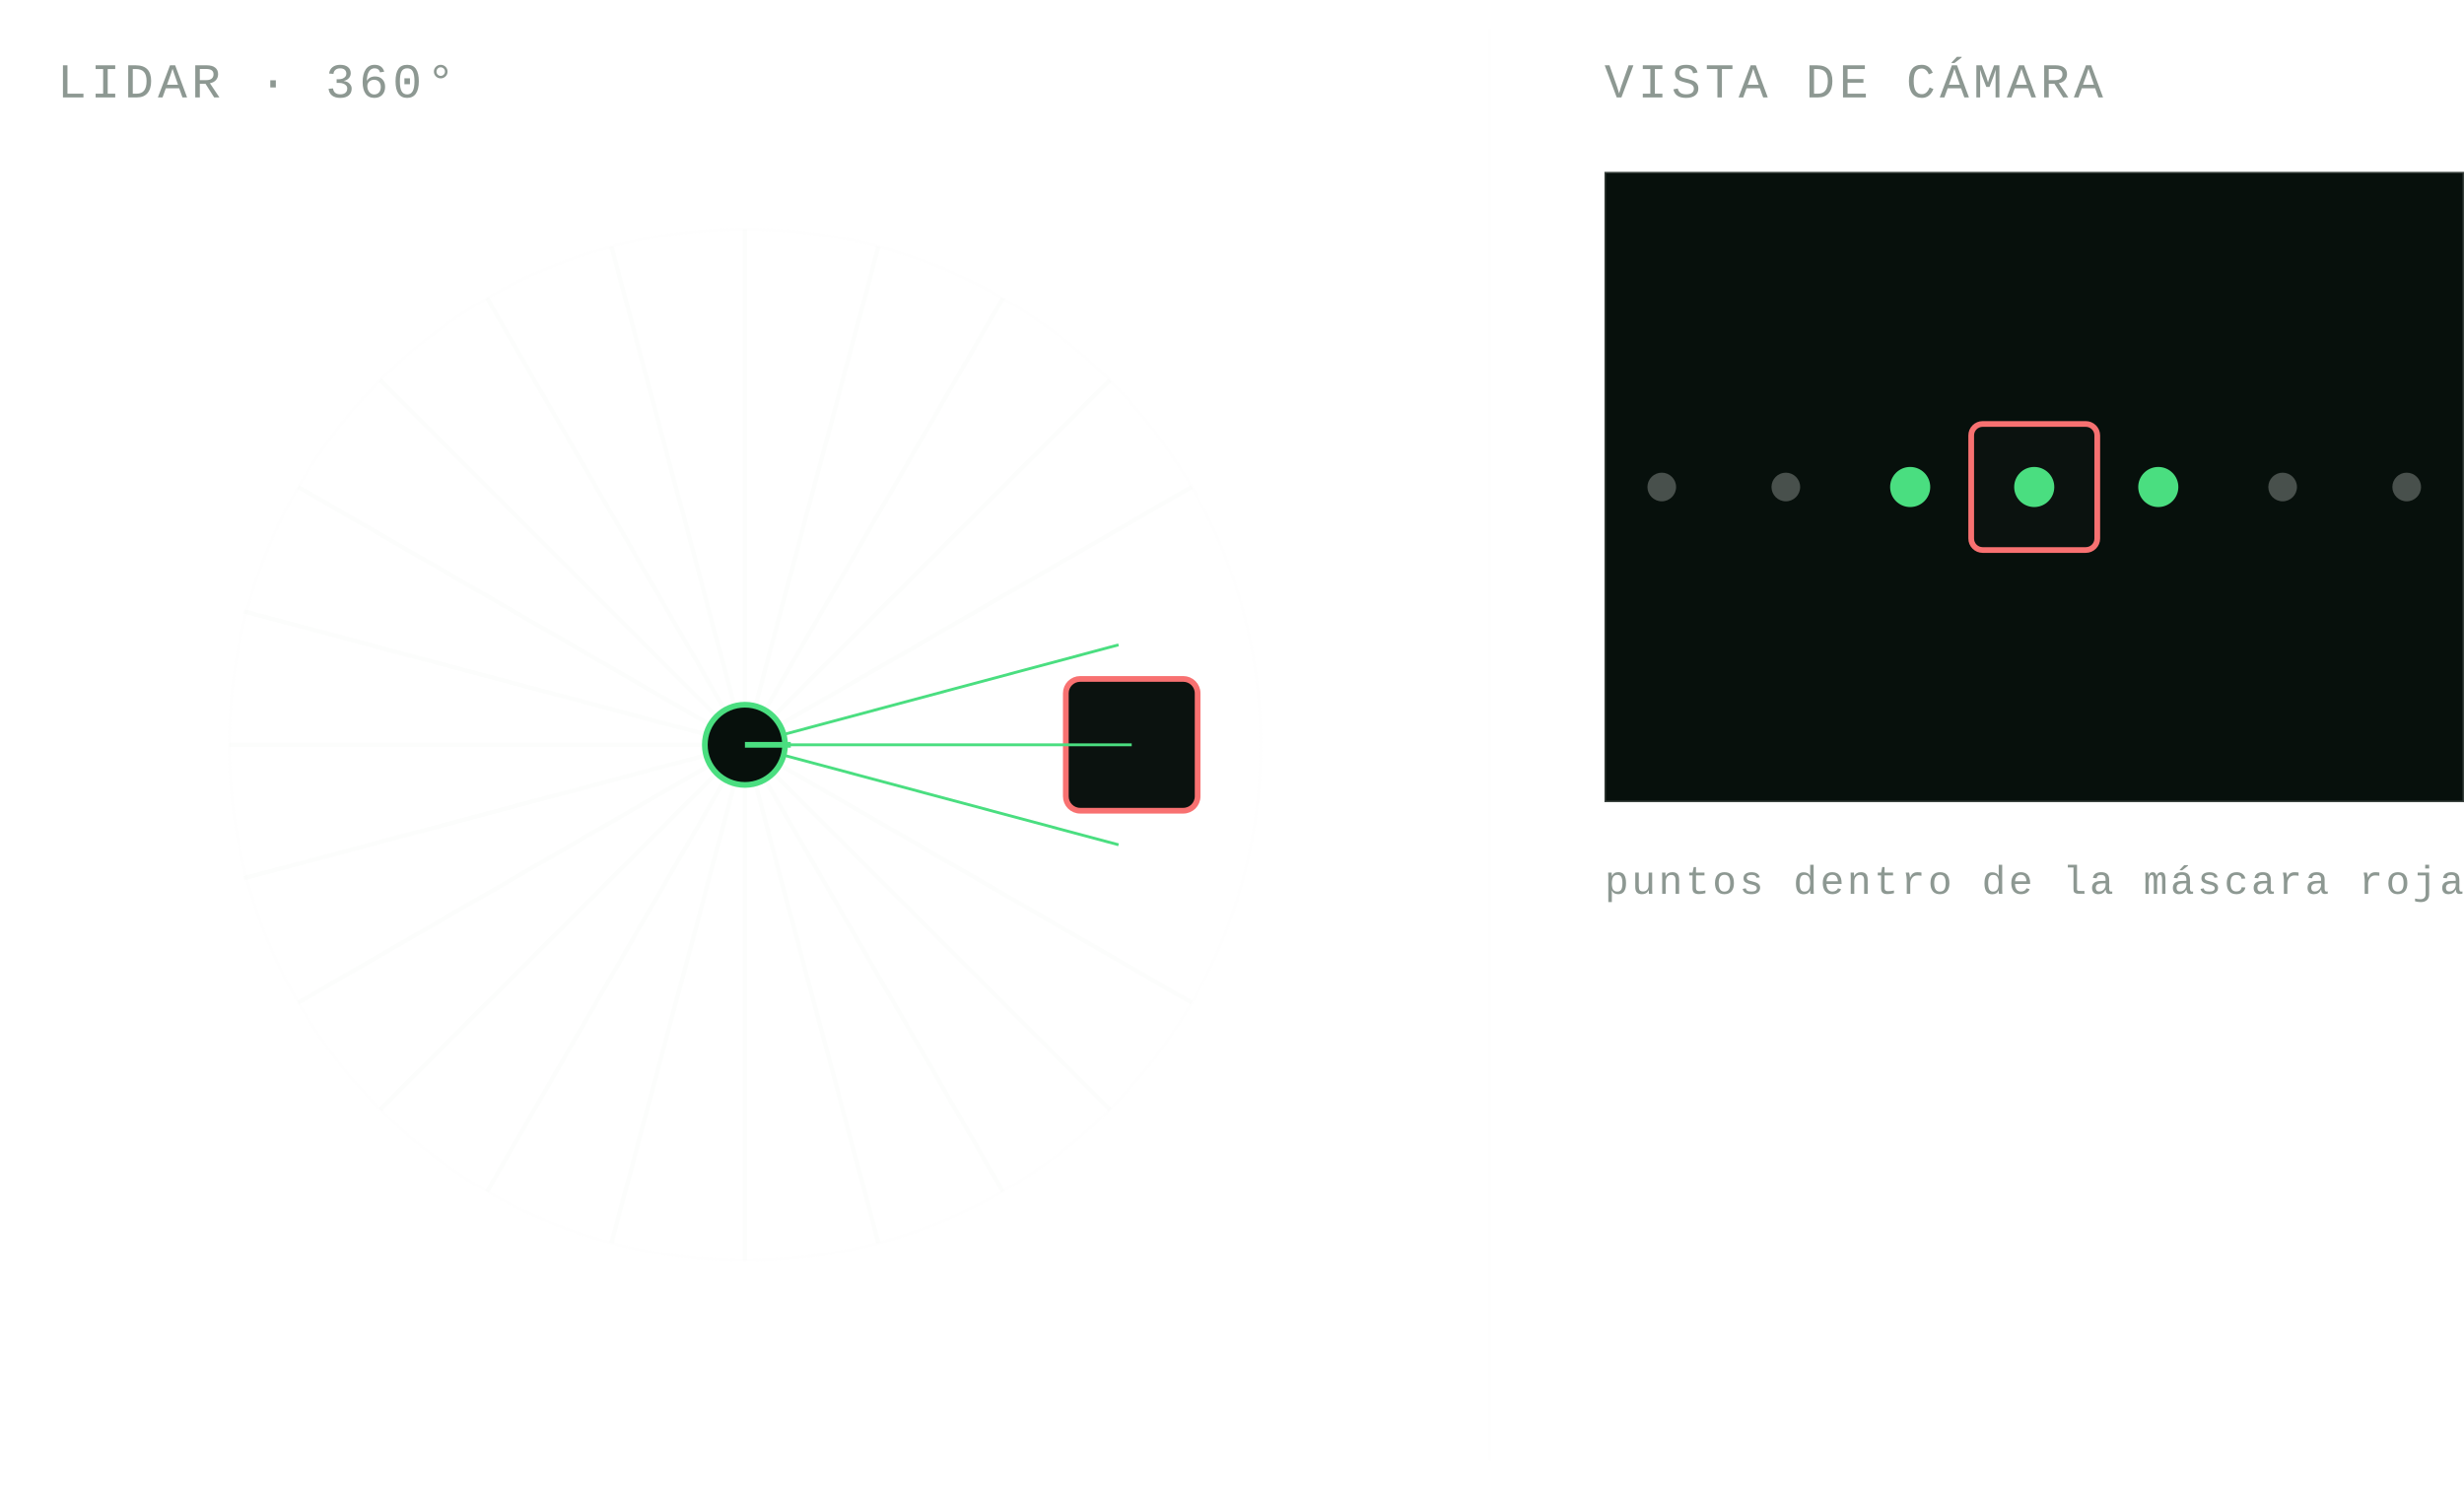
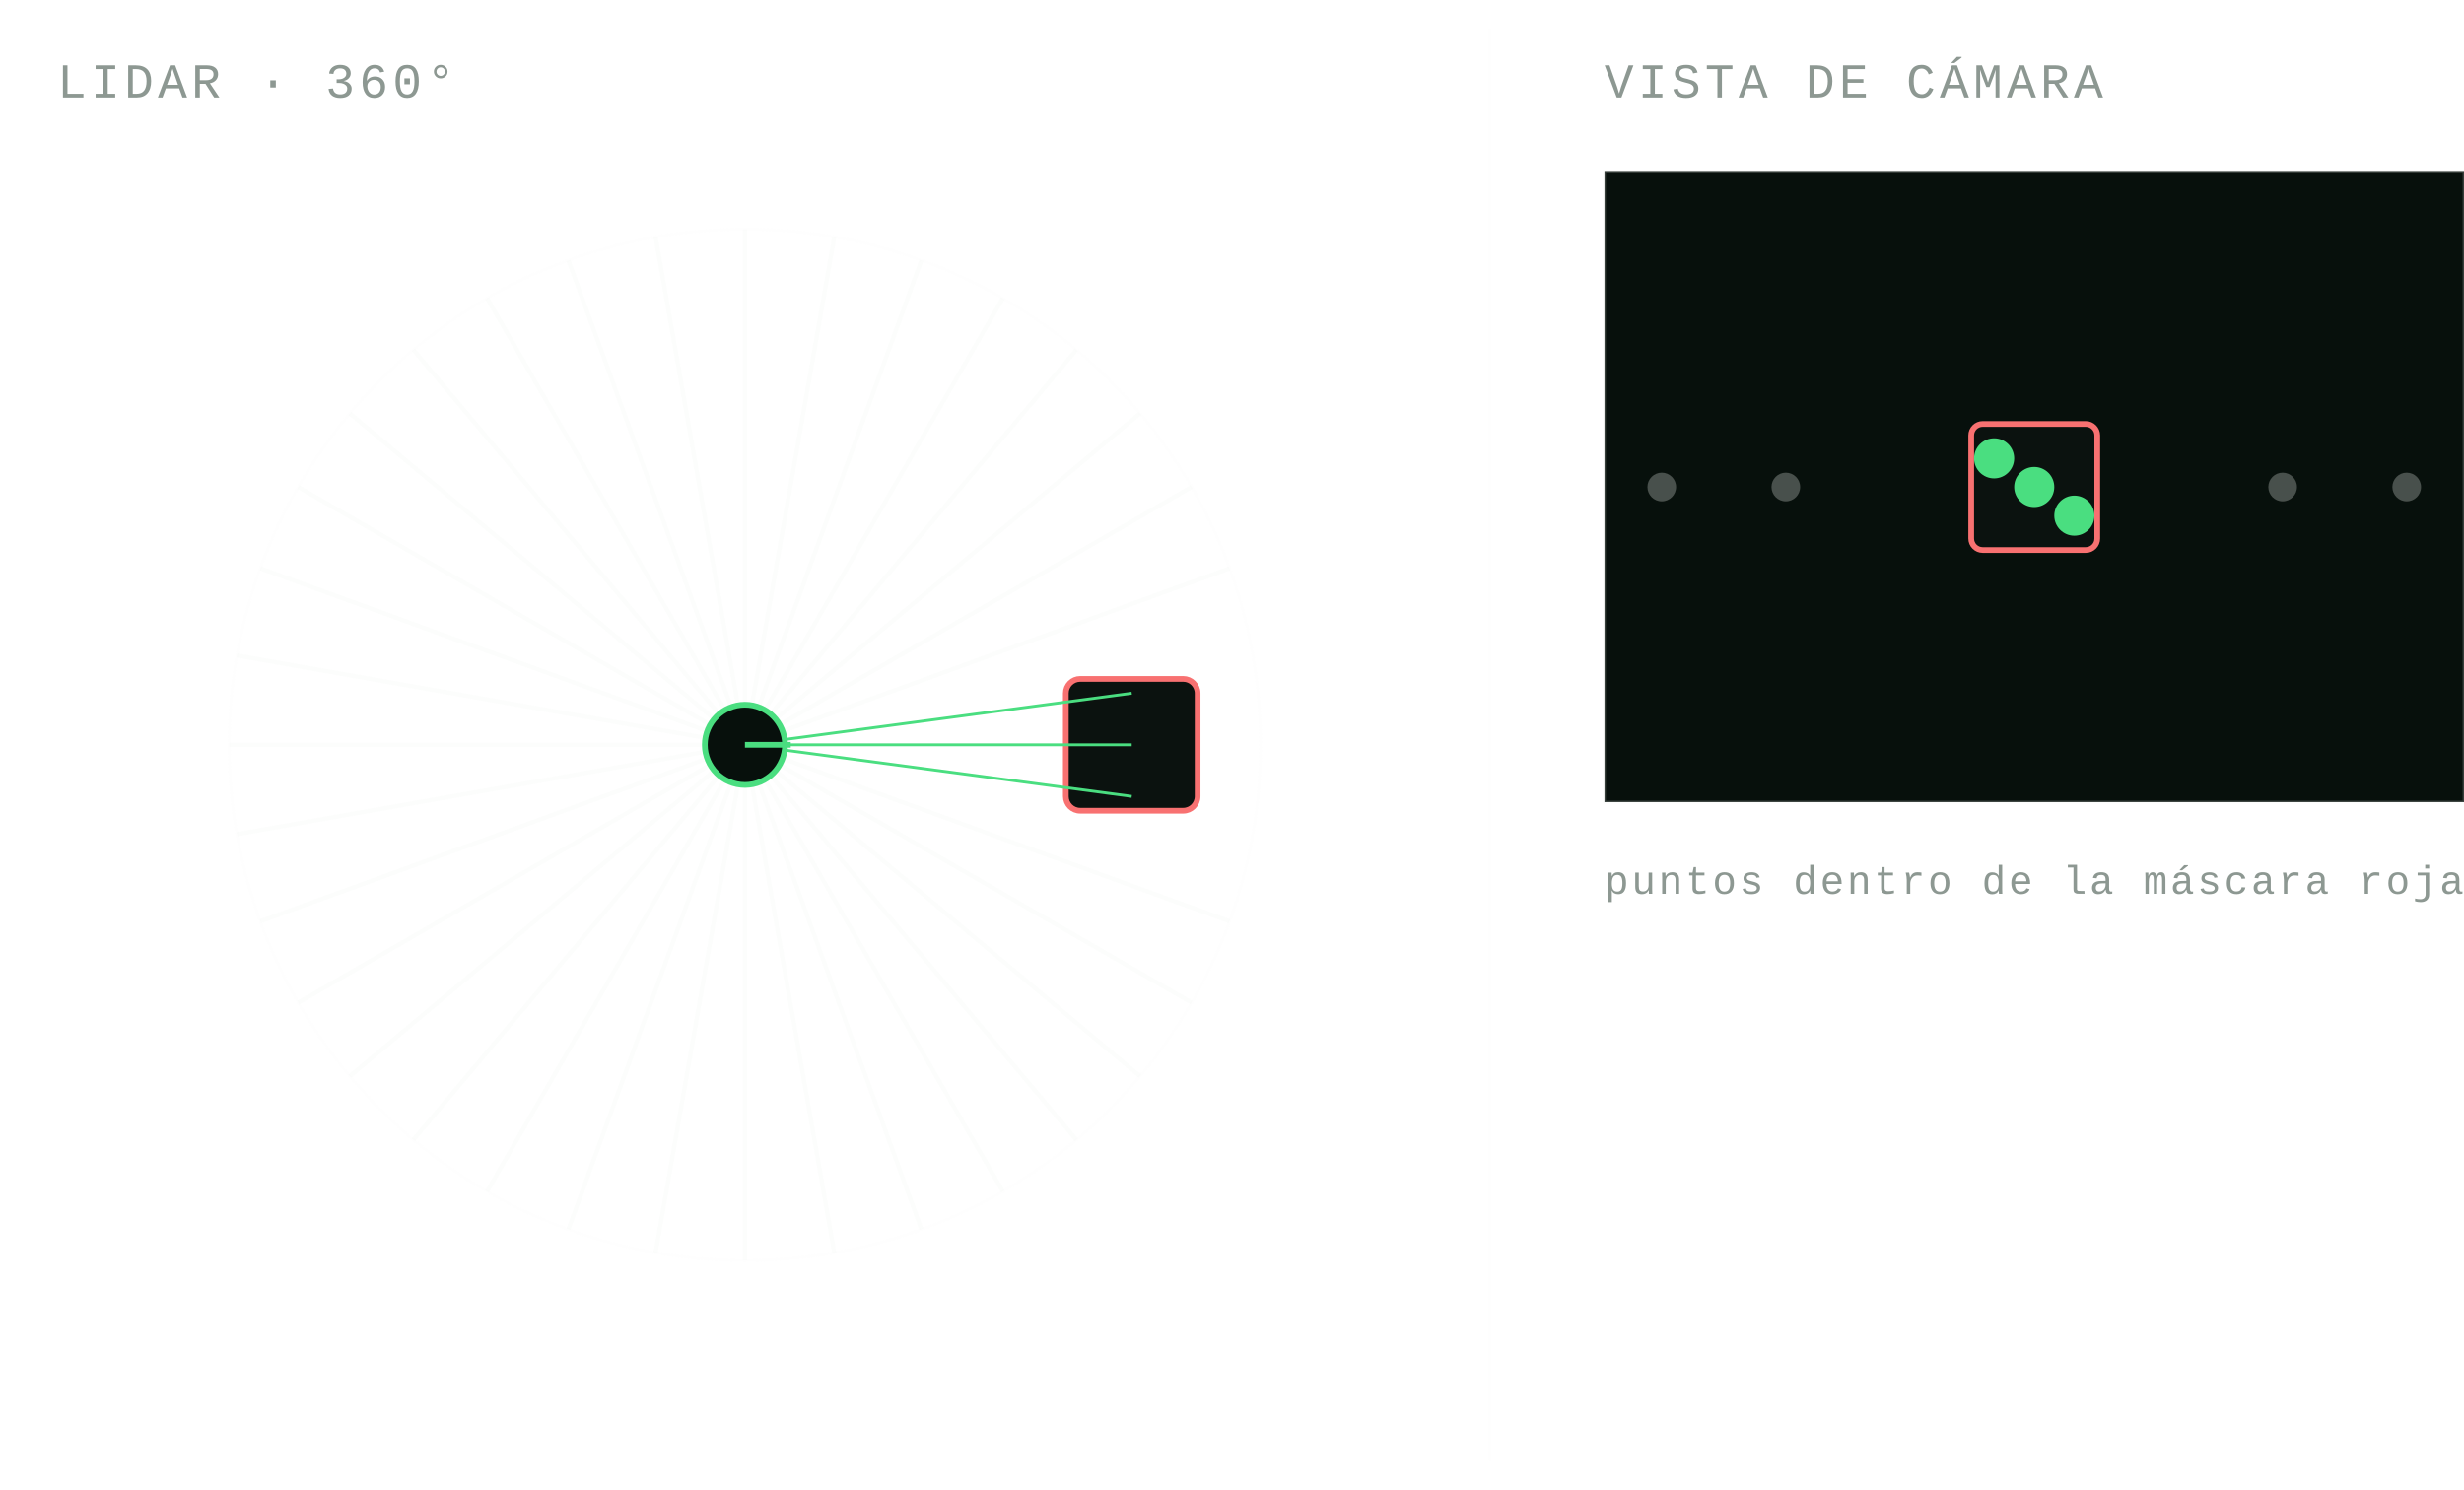
<svg xmlns="http://www.w3.org/2000/svg" viewBox="0 0 860 520" role="img" aria-labelledby="title desc">
  <line x1="520" y1="10" x2="520" y2="510" stroke="#f2f6f1" stroke-opacity=".1" />
  <g transform="translate(20,20)">
    <text x="0" y="14" fill="#8d9892" font-family="'JetBrains Mono', 'Courier New', monospace" font-size="17" letter-spacing="1.5">LIDAR · 360°</text>
    <circle cx="240" cy="240" r="180" fill="none" stroke="#f2f6f1" stroke-opacity=".08" />
    <g stroke="#f2f6f1" stroke-opacity=".18" stroke-width="1.5">
+       <line x1="240" y1="240" x2="409.1" y2="301.6" />
      <line x1="240" y1="240" x2="395.9" y2="330" />
-       <line x1="240" y1="240" x2="367.3" y2="367.3" />
+       <line x1="240" y1="240" x2="377.9" y2="355.7" />
+       <line x1="240" y1="240" x2="355.7" y2="377.9" />
      <line x1="240" y1="240" x2="330" y2="395.9" />
-       <line x1="240" y1="240" x2="286.6" y2="413.9" />
+       <line x1="240" y1="240" x2="301.6" y2="409.1" />
+       <line x1="240" y1="240" x2="271.2" y2="417.3" />
      <line x1="240" y1="240" x2="240" y2="420" />
-       <line x1="240" y1="240" x2="193.4" y2="413.9" />
+       <line x1="240" y1="240" x2="208.8" y2="417.3" />
+       <line x1="240" y1="240" x2="178.4" y2="409.1" />
      <line x1="240" y1="240" x2="150" y2="395.9" />
-       <line x1="240" y1="240" x2="112.7" y2="367.3" />
+       <line x1="240" y1="240" x2="124.3" y2="377.9" />
+       <line x1="240" y1="240" x2="102.1" y2="355.7" />
      <line x1="240" y1="240" x2="84.1" y2="330" />
-       <line x1="240" y1="240" x2="65.1" y2="286.6" />
+       <line x1="240" y1="240" x2="70.9" y2="301.6" />
+       <line x1="240" y1="240" x2="62.7" y2="271.2" />
      <line x1="240" y1="240" x2="60" y2="240" />
-       <line x1="240" y1="240" x2="65.1" y2="193.4" />
+       <line x1="240" y1="240" x2="62.7" y2="208.8" />
+       <line x1="240" y1="240" x2="70.9" y2="178.4" />
      <line x1="240" y1="240" x2="84.1" y2="150" />
-       <line x1="240" y1="240" x2="112.7" y2="112.7" />
+       <line x1="240" y1="240" x2="102.1" y2="124.3" />
+       <line x1="240" y1="240" x2="124.3" y2="102.1" />
      <line x1="240" y1="240" x2="150" y2="84.1" />
-       <line x1="240" y1="240" x2="193.4" y2="66.1" />
+       <line x1="240" y1="240" x2="178.4" y2="70.9" />
+       <line x1="240" y1="240" x2="208.8" y2="62.7" />
      <line x1="240" y1="240" x2="240" y2="60" />
-       <line x1="240" y1="240" x2="286.6" y2="66.1" />
+       <line x1="240" y1="240" x2="271.2" y2="62.7" />
+       <line x1="240" y1="240" x2="301.6" y2="70.9" />
      <line x1="240" y1="240" x2="330" y2="84.1" />
-       <line x1="240" y1="240" x2="367.3" y2="112.7" />
+       <line x1="240" y1="240" x2="355.7" y2="102.1" />
+       <line x1="240" y1="240" x2="377.9" y2="124.3" />
      <line x1="240" y1="240" x2="395.9" y2="150" />
+       <line x1="240" y1="240" x2="409.1" y2="178.4" />
    </g>
    <rect x="352" y="217" width="46" height="46" rx="5" fill="#0b120f" stroke="#f87171" stroke-width="2">
      <animate attributeName="stroke-width" dur="1.1s" repeatCount="indefinite" values="2;3.5;2" />
    </rect>
    <g stroke="#4ade80">
-       <line x1="240" y1="240" x2="370.4" y2="205.1">
+       <line x1="240" y1="240" x2="375" y2="222">
        <animate attributeName="opacity" dur="1.1s" repeatCount="indefinite" values="0.5;1;0.5" />
        <animate attributeName="stroke-width" dur="1.1s" repeatCount="indefinite" values="2;3.5;2" />
      </line>
      <line x1="240" y1="240" x2="375" y2="240">
        <animate attributeName="opacity" dur="1.1s" repeatCount="indefinite" values="0.5;1;0.5" begin="0.15s" />
        <animate attributeName="stroke-width" dur="1.1s" repeatCount="indefinite" values="2;3.5;2" begin="0.15s" />
      </line>
-       <line x1="240" y1="240" x2="370.4" y2="274.9">
+       <line x1="240" y1="240" x2="375" y2="258">
        <animate attributeName="opacity" dur="1.1s" repeatCount="indefinite" values="0.5;1;0.5" begin="0.3s" />
        <animate attributeName="stroke-width" dur="1.1s" repeatCount="indefinite" values="2;3.5;2" begin="0.3s" />
      </line>
    </g>
    <circle cx="240" cy="240" r="14" fill="#07100c" stroke="#4ade80" stroke-width="2" />
    <line x1="240" y1="240" x2="256" y2="240" stroke="#4ade80" stroke-width="2" />
  </g>
  <g transform="translate(560,20)">
    <text x="0" y="14" fill="#8d9892" font-family="'JetBrains Mono', 'Courier New', monospace" font-size="17" letter-spacing="1.5">VISTA DE CÁMARA</text>
    <rect x="0" y="40" width="300" height="220" fill="#07100c" stroke="#f2f6f1" stroke-opacity=".2" />
    <rect x="128" y="128" width="44" height="44" rx="4" fill="#0b120f" stroke="#f87171" stroke-width="2">
      <animate attributeName="stroke-width" dur="1.1s" repeatCount="indefinite" values="2;3.5;2" />
    </rect>
    <g fill="#f2f6f1" opacity=".28">
      <circle cx="20" cy="150" r="5" />
      <circle cx="63.3" cy="150" r="5" />
      <circle cx="236.7" cy="150" r="5" />
      <circle cx="280" cy="150" r="5" />
    </g>
    <g fill="#4ade80">
-       <circle cx="106.7" cy="150" r="7">
+       <circle cx="136" cy="140" r="7">
        <animate attributeName="opacity" dur="1.1s" repeatCount="indefinite" values="0.5;1;0.5" />
        <animate attributeName="r" dur="1.1s" repeatCount="indefinite" values="6;8.5;6" />
      </circle>
      <circle cx="150" cy="150" r="7">
        <animate attributeName="opacity" dur="1.1s" repeatCount="indefinite" values="0.5;1;0.5" begin="0.15s" />
        <animate attributeName="r" dur="1.1s" repeatCount="indefinite" values="6;8.5;6" begin="0.15s" />
      </circle>
-       <circle cx="193.3" cy="150" r="7">
+       <circle cx="164" cy="160" r="7">
        <animate attributeName="opacity" dur="1.1s" repeatCount="indefinite" values="0.5;1;0.5" begin="0.3s" />
        <animate attributeName="r" dur="1.1s" repeatCount="indefinite" values="6;8.5;6" begin="0.3s" />
      </circle>
    </g>
    <text x="150" y="292" fill="#8d9892" font-family="'JetBrains Mono', 'Courier New', monospace" font-size="14" letter-spacing="1" text-anchor="middle">puntos dentro de la máscara roja</text>
  </g>
</svg>
